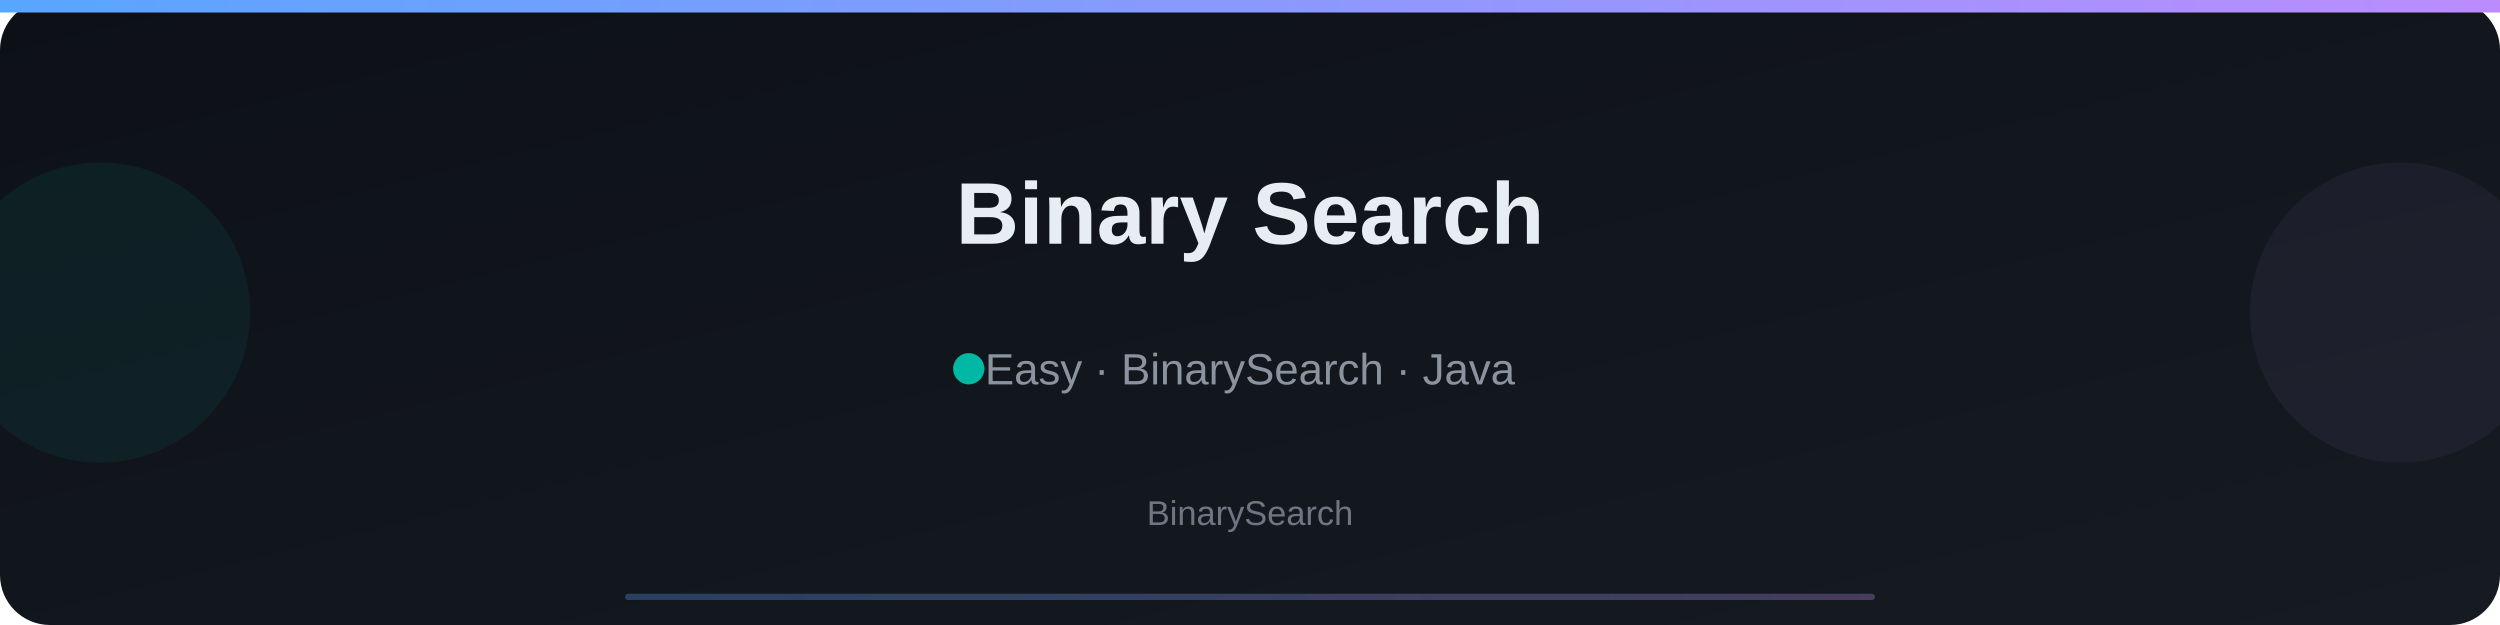
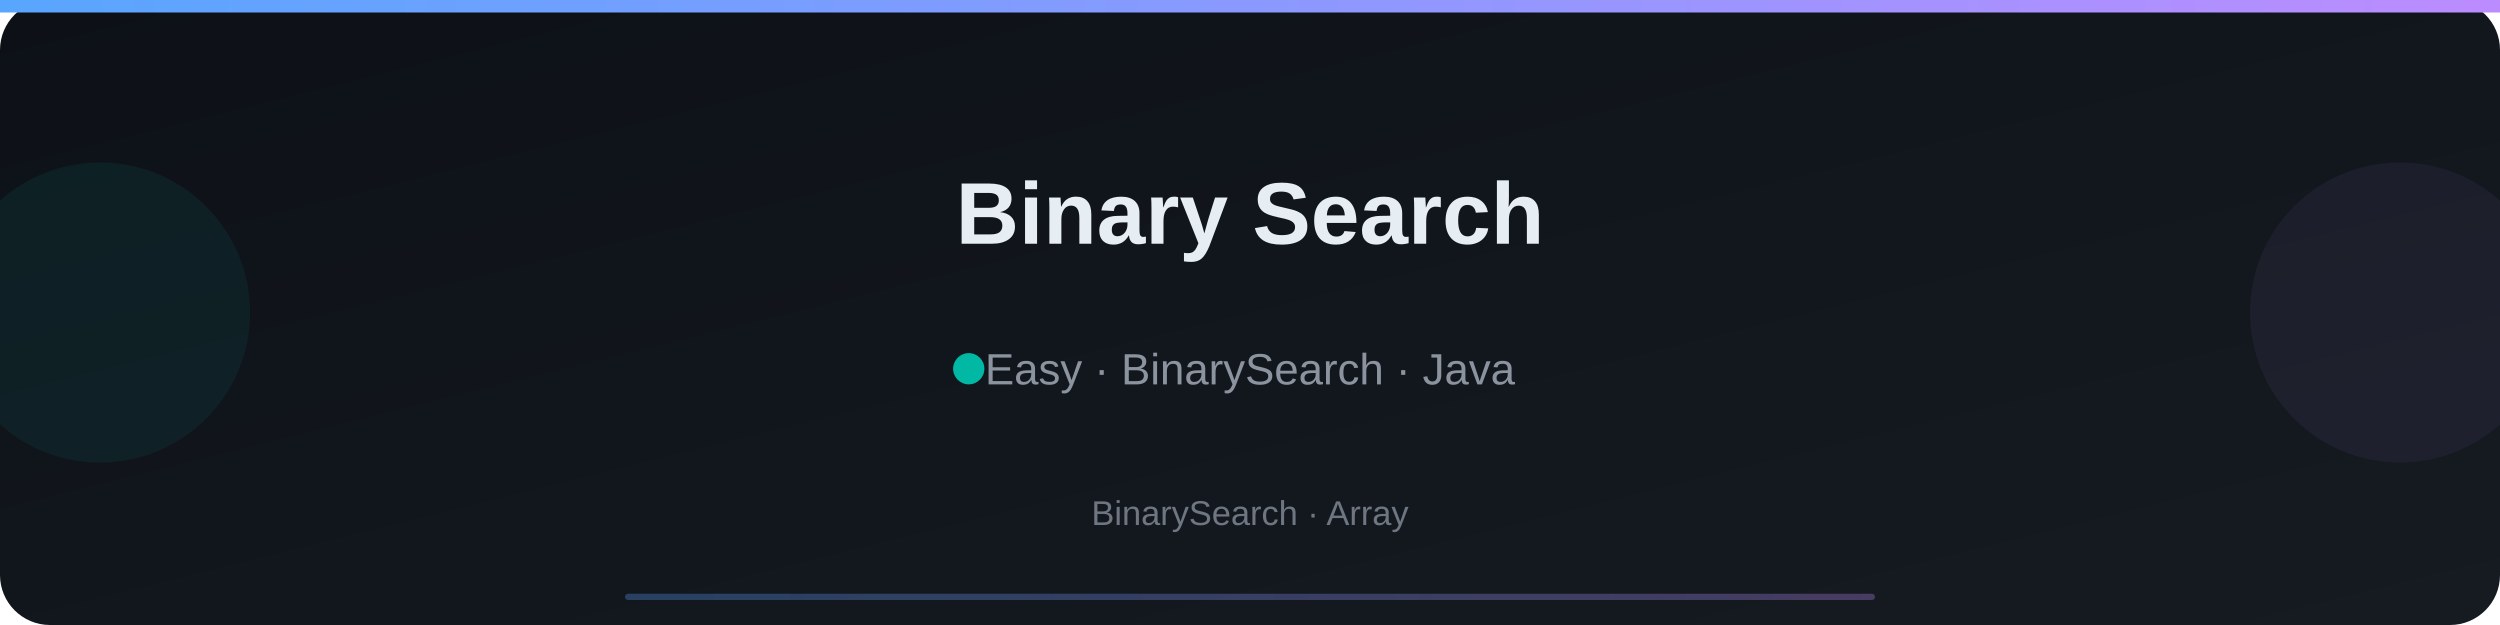
<svg xmlns="http://www.w3.org/2000/svg" width="800" height="200" viewBox="0 0 800 200">
  <defs>
    <linearGradient id="bg" x1="0" y1="0" x2="1" y2="1">
      <stop offset="0%" stop-color="#0d1117" />
      <stop offset="100%" stop-color="#161b22" />
    </linearGradient>
    <linearGradient id="accent" x1="0" y1="0" x2="1" y2="0">
      <stop offset="0%" stop-color="#58a6ff" />
      <stop offset="100%" stop-color="#bc8cff" />
    </linearGradient>
  </defs>
  <rect width="800" height="200" fill="url(#bg)" rx="16" />
  <rect y="0" width="800" height="4" fill="url(#accent)" />
  <circle cx="32" cy="100" r="48" fill="#00b8a3" opacity="0.08" />
  <circle cx="768" cy="100" r="48" fill="#bc8cff" opacity="0.06" />
  <text x="400" y="78" text-anchor="middle" font-size="28" font-weight="bold" fill="#e6edf3" font-family="Segoe UI,Arial,sans-serif">Binary Search</text>
  <circle cx="310" cy="118" r="5" fill="#00b8a3" />
  <text x="400" y="123" text-anchor="middle" font-size="14" fill="#8b949e" font-family="Segoe UI,Arial,sans-serif">Easy  ·  BinarySearch  ·  Java</text>
-   <text x="400" y="168" text-anchor="middle" font-size="11" fill="#6e7681" font-family="Segoe UI,Arial,sans-serif">BinarySearch</text>
+   <text x="400" y="168" text-anchor="middle" font-size="11" fill="#6e7681" font-family="Segoe UI,Arial,sans-serif">BinarySearch · Array</text>
  <rect x="200" y="190" width="400" height="2" fill="url(#accent)" opacity="0.3" rx="1" />
</svg>
